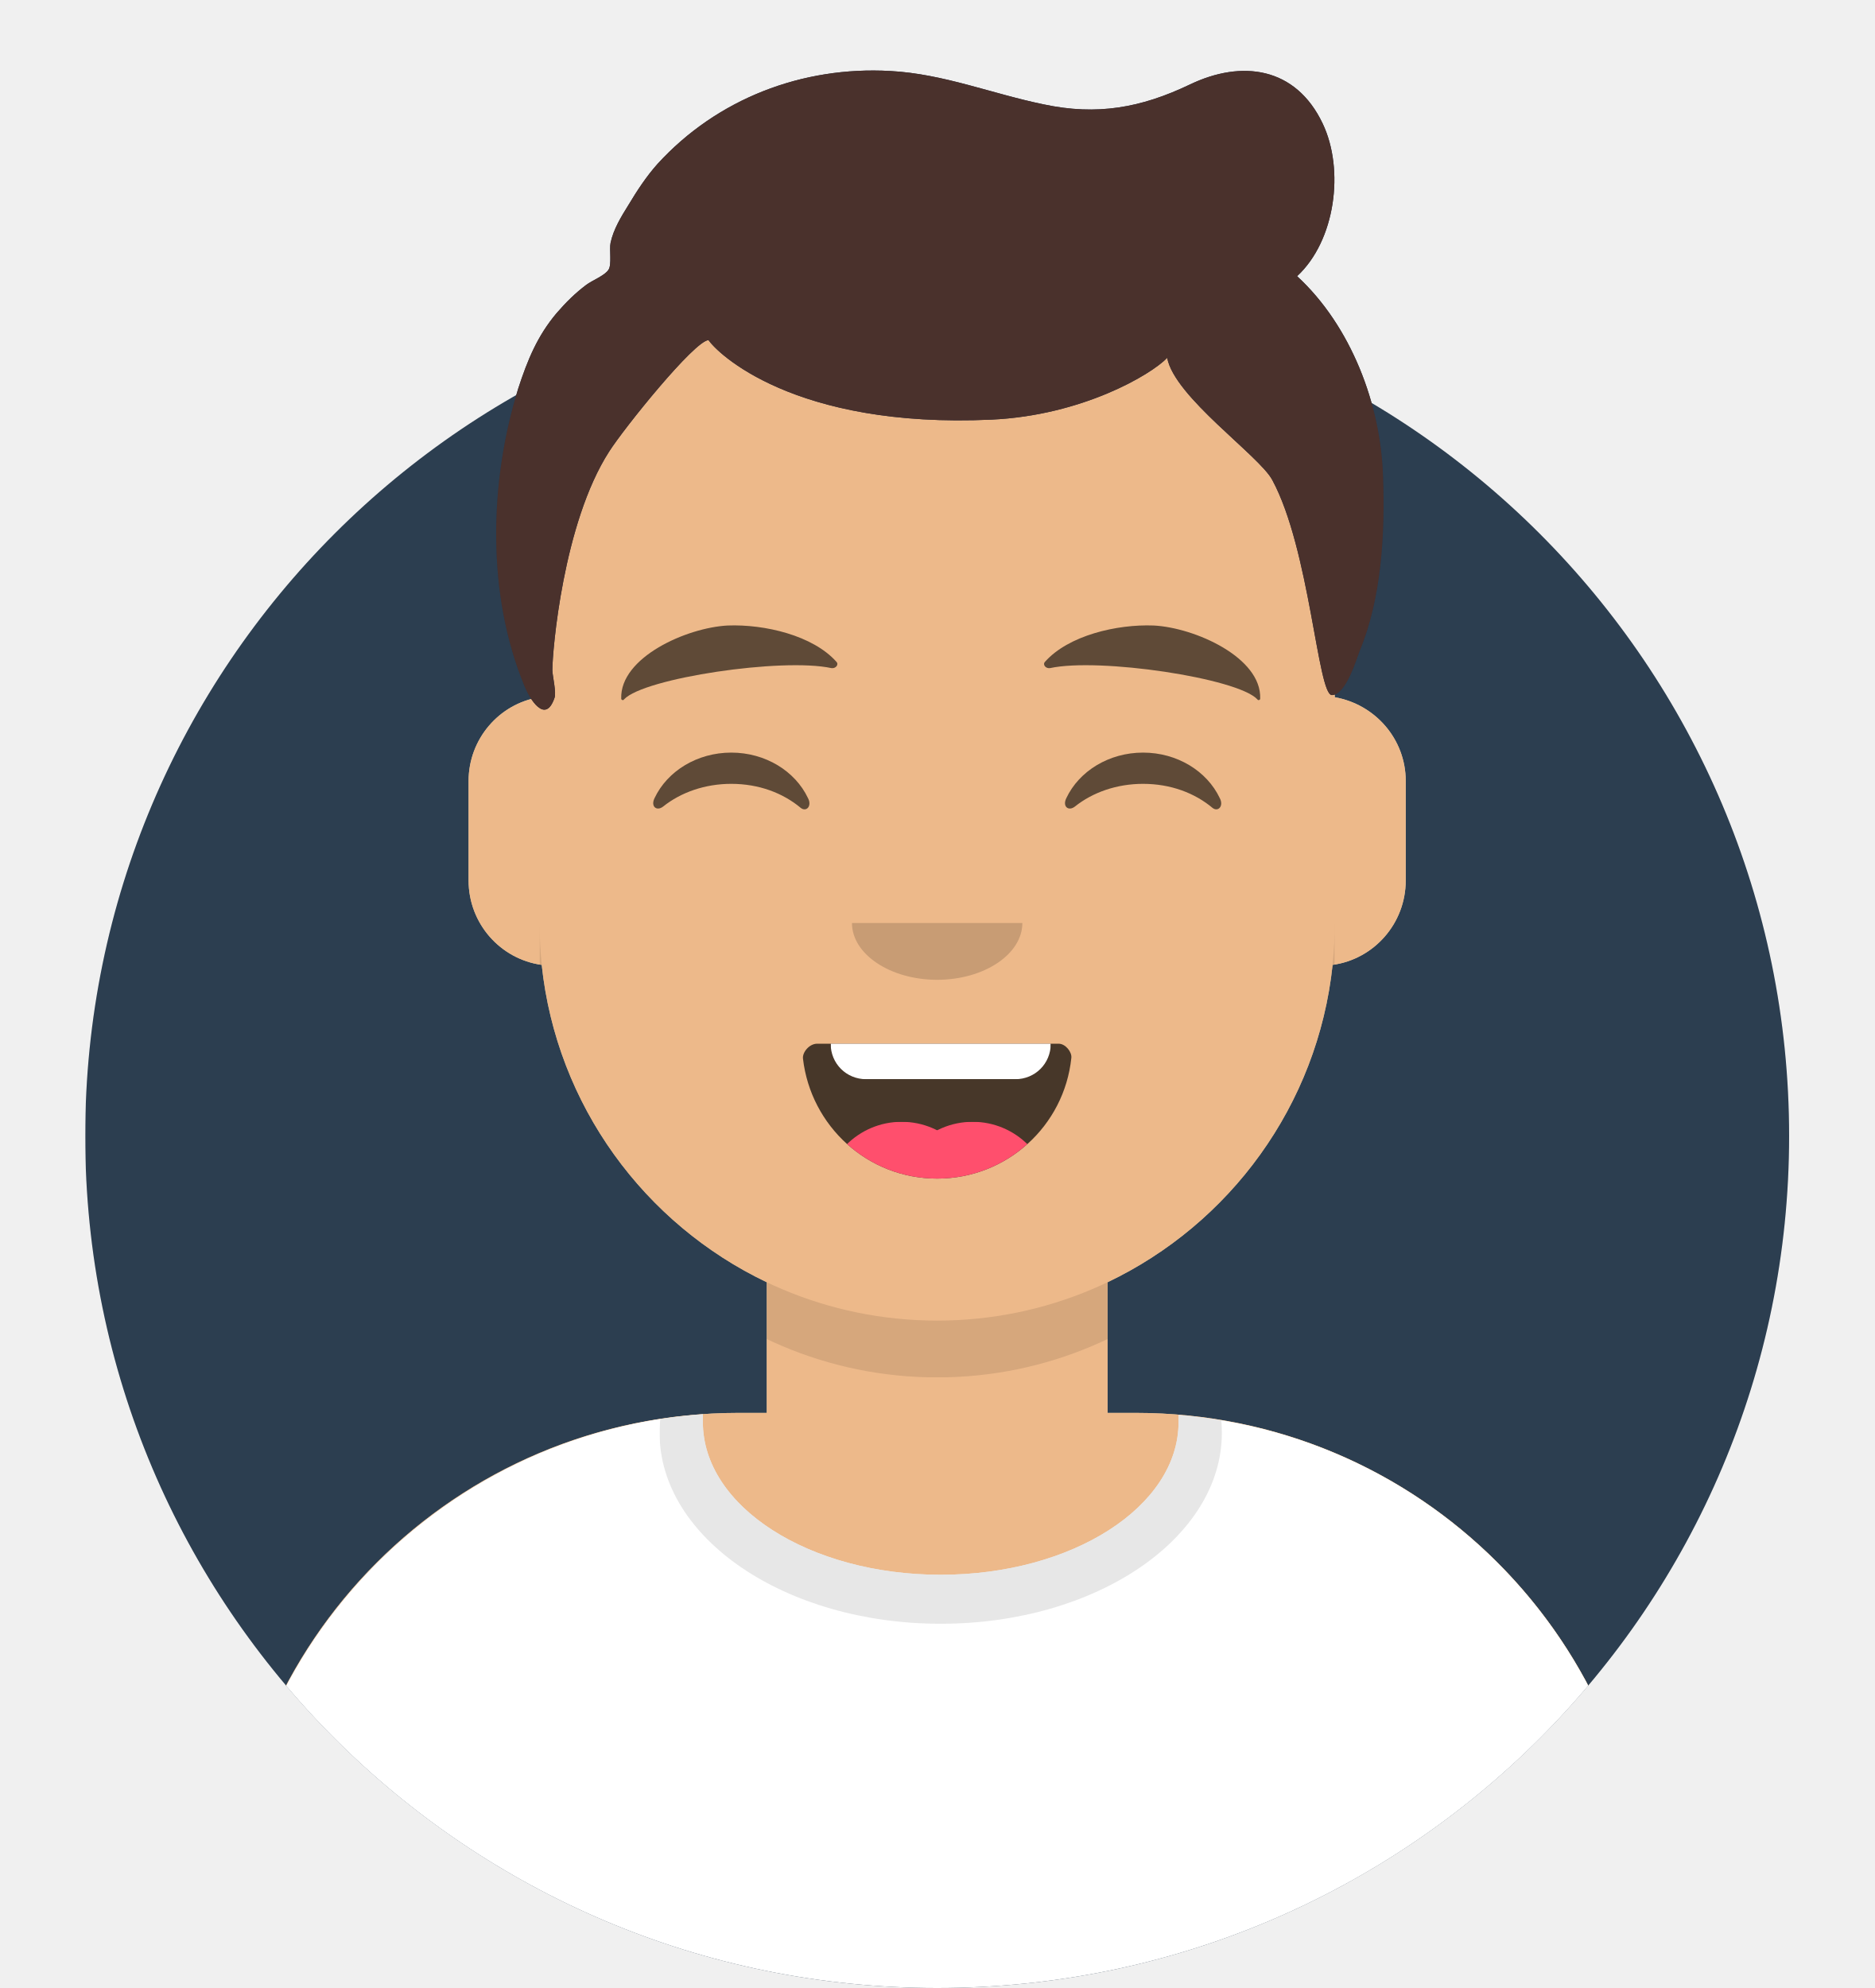
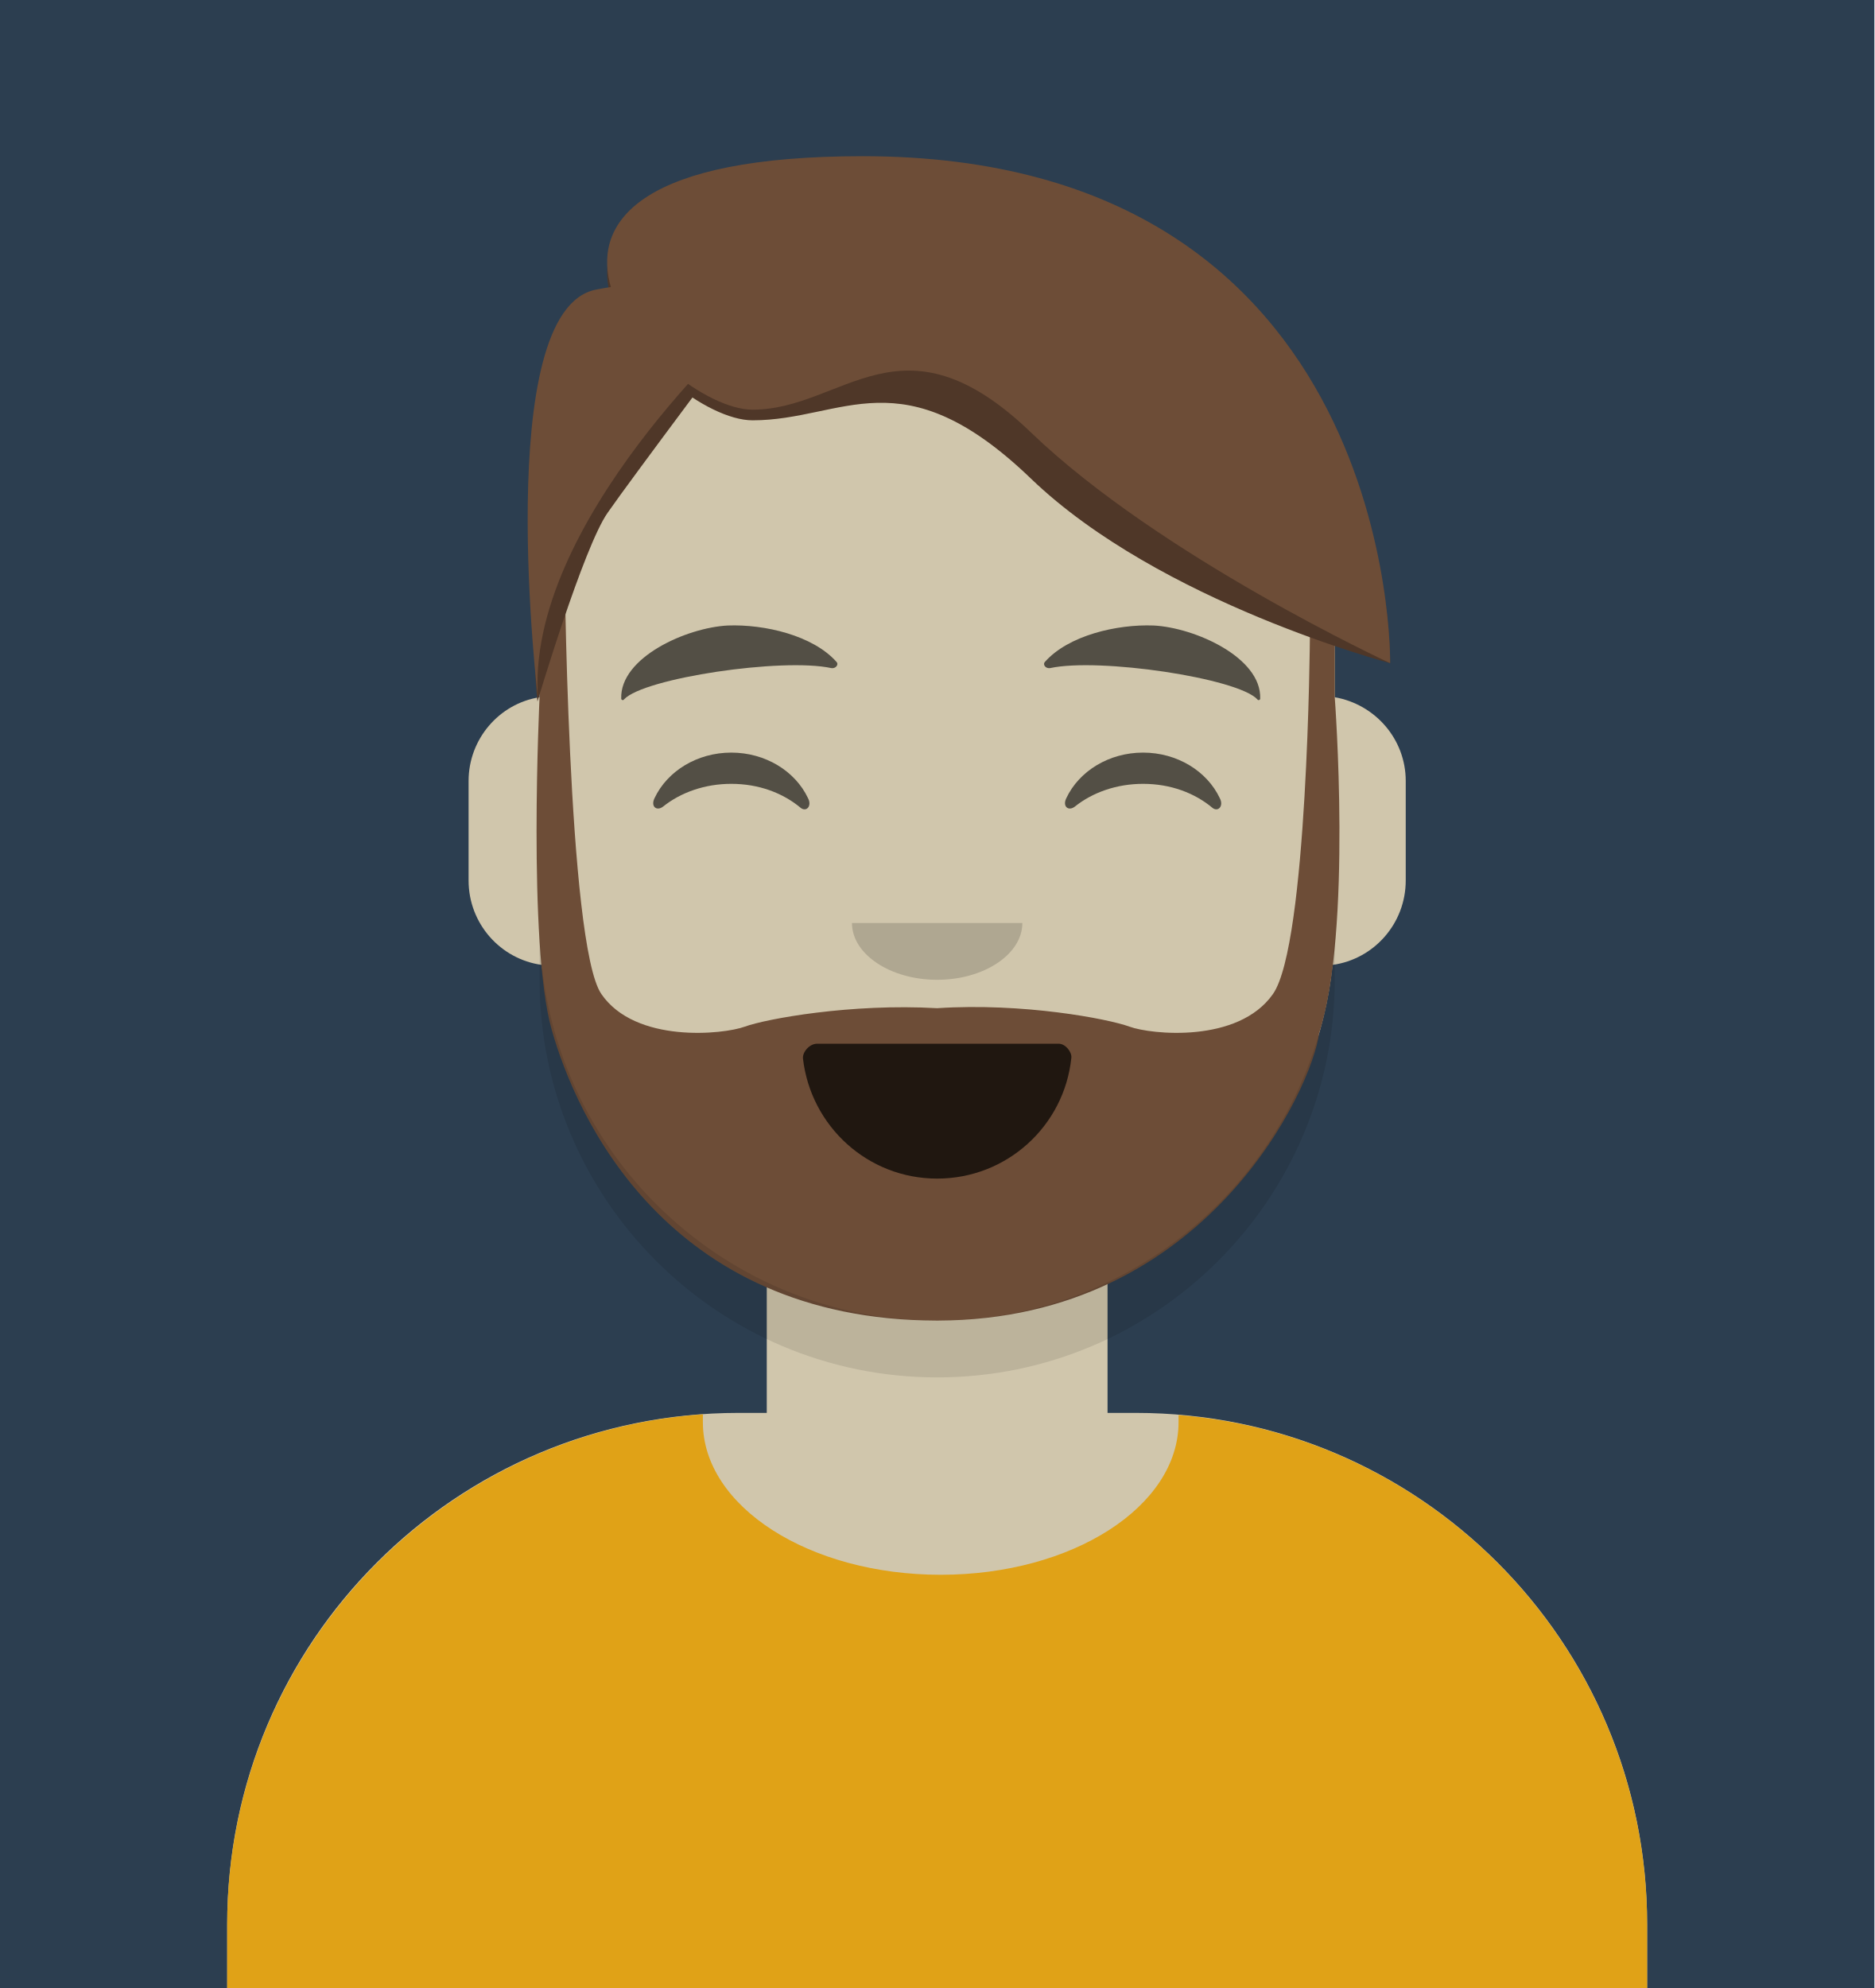
<svg xmlns="http://www.w3.org/2000/svg" version="1.1" id="Layer_1" x="0px" y="0px" viewBox="0 0 264 280" style="enable-background:new 0 0 264 280;" xml:space="preserve">
  <style type="text/css">
	.st0{fill-rule:evenodd;clip-rule:evenodd;fill:#E6E6E6;}
- 	.st1{filter:url(#Adobe_OpacityMaskFilter);}
- 	.st2{fill-rule:evenodd;clip-rule:evenodd;fill:#FFFFFF;}
- 	.st3{mask:url(#mask-2_1_);}
- 	.st4{fill-rule:evenodd;clip-rule:evenodd;fill:#2C3E50;}
- 	.st5{filter:url(#Adobe_OpacityMaskFilter_1_);}
- 	.st6{mask:url(#mask-4_1_);}
- 	.st7{fill-rule:evenodd;clip-rule:evenodd;fill:#D0C6AC;}
- 	.st8{filter:url(#Adobe_OpacityMaskFilter_2_);}
- 	.st9{mask:url(#mask-6_1_);}
- 	.st10{fill-rule:evenodd;clip-rule:evenodd;fill:#EDB98A;}
- 	.st11{filter:url(#Adobe_OpacityMaskFilter_3_);}
- 	.st12{mask:url(#mask-6_2_);fill-rule:evenodd;clip-rule:evenodd;fill-opacity:0.1;}
- 	.st13{filter:url(#Adobe_OpacityMaskFilter_4_);}
- 	.st14{mask:url(#react-mask-952_1_);}
- 	.st15{filter:url(#Adobe_OpacityMaskFilter_5_);}
- 	.st16{opacity:0.6;mask:url(#react-mask-952_2_);}
- 	.st17{fill-rule:evenodd;clip-rule:evenodd;fill-opacity:0.16;}
- 	.st18{fill-rule:evenodd;clip-rule:evenodd;fill-opacity:0.7;}
- 	.st19{filter:url(#Adobe_OpacityMaskFilter_6_);}
- 	.st20{mask:url(#react-mask-934_1_);fill-rule:evenodd;clip-rule:evenodd;fill:#FFFFFF;}
- 	.st21{filter:url(#Adobe_OpacityMaskFilter_7_);}
- 	.st22{mask:url(#react-mask-934_2_);}
- 	.st23{fill-rule:evenodd;clip-rule:evenodd;fill:#FF4F6D;}
- 	.st24{fill-rule:evenodd;clip-rule:evenodd;fill-opacity:0.6;}
- 	.st25{filter:url(#Adobe_OpacityMaskFilter_8_);}
- 	.st26{mask:url(#react-mask-925_1_);}
- 	.st27{fill-rule:evenodd;clip-rule:evenodd;fill:#28354B;}
- 	.st28{filter:url(#Adobe_OpacityMaskFilter_9_);}
- 	.st29{mask:url(#react-mask-924_1_);}
- 	.st30{fill-rule:evenodd;clip-rule:evenodd;fill:#4A312C;}
+ 	.st1{fill-rule:evenodd;clip-rule:evenodd;fill:#2C3E50;}
+ 	.st2{fill-rule:evenodd;clip-rule:evenodd;fill:#D0C6AC;}
+ 	.st3{fill-rule:evenodd;clip-rule:evenodd;fill:#6D4D37;}
+ 	.st4{fill-rule:evenodd;clip-rule:evenodd;fill:#4F3728;}
+ 	.st5{fill-rule:evenodd;clip-rule:evenodd;fill-opacity:0.1;}
+ 	.st6{fill-rule:evenodd;clip-rule:evenodd;fill:#E0A217;}
+ 	.st7{fill-rule:evenodd;clip-rule:evenodd;fill-opacity:0.7;}
+ 	.st8{fill-rule:evenodd;clip-rule:evenodd;fill-opacity:0.16;}
+ 	.st9{fill-rule:evenodd;clip-rule:evenodd;fill-opacity:0.6;}
</style>
-   <g>
-     <g transform="translate(-825, -1100)">
-       <g transform="translate(825, 1100)">
-         <g id="Circle" transform="translate(12, 40)">
-           <g id="Circle-Background">
-             <circle class="st0" cx="120" cy="120" r="120" />
-           </g>
-           <defs>
-             <filter id="Adobe_OpacityMaskFilter" filterUnits="userSpaceOnUse" x="0" y="0" width="240" height="240">
-               <feColorMatrix type="matrix" values="1 0 0 0 0  0 1 0 0 0  0 0 1 0 0  0 0 0 1 0" />
-             </filter>
-           </defs>
-           <mask maskUnits="userSpaceOnUse" x="0" y="0" width="240" height="240" id="mask-2_1_">
-             <g class="st1">
-               <circle id="path-1_1_" class="st2" cx="120" cy="120" r="120" />
-             </g>
-           </mask>
-           <g class="st3">
-             <rect class="st4" width="240" height="240" />
-           </g>
-         </g>
-         <g id="Mask">
- 			</g>
-         <defs>
-           <filter id="Adobe_OpacityMaskFilter_1_" filterUnits="userSpaceOnUse" x="-1" y="0" width="265" height="280">
-             <feColorMatrix type="matrix" values="1 0 0 0 0  0 1 0 0 0  0 0 1 0 0  0 0 0 1 0" />
-           </filter>
-         </defs>
-         <mask maskUnits="userSpaceOnUse" x="-1" y="0" width="265" height="280" id="mask-4_1_">
-           <g class="st5">
-             <path id="path-3_1_" class="st2" d="M12,160c0,66.3,53.7,120,120,120s120-53.7,120-120h12V0H0v160H12z" />
-           </g>
-         </mask>
-         <g id="Avataaar" class="st6">
-           <g id="Body" transform="translate(32, 36)">
-             <g>
-               <path class="st7" d="M124,144.6V163h4l0,0c39.8,0,72,32.2,72,72v9H0v-9c0-39.8,32.2-72,72-72l0,0h4v-18.4        c-17.2-8.2-29.6-24.9-31.7-44.7C38.5,99.1,34,94.1,34,88V74c0-5.9,4.3-10.9,10-11.8V56l0,0c0-30.9,25.1-56,56-56l0,0l0,0        c30.9,0,56,25.1,56,56v6.2c5.7,1,10,5.9,10,11.8v14c0,6.1-4.5,11.1-10.3,11.9C153.6,119.7,141.2,136.4,124,144.6z" />
-             </g>
-             <defs>
-               <filter id="Adobe_OpacityMaskFilter_2_" filterUnits="userSpaceOnUse" x="-32" y="0" width="264" height="244">
-                 <feColorMatrix type="matrix" values="1 0 0 0 0  0 1 0 0 0  0 0 1 0 0  0 0 0 1 0" />
-               </filter>
-             </defs>
-             <mask maskUnits="userSpaceOnUse" x="-32" y="0" width="264" height="244" id="mask-6_1_">
-               <g class="st8">
-                 <path id="path-5_1_" class="st2" d="M124,144.6V163h4l0,0c39.8,0,72,32.2,72,72v9H0v-9c0-39.8,32.2-72,72-72l0,0h4v-18.4         c-17.2-8.2-29.6-24.9-31.7-44.7C38.5,99.1,34,94.1,34,88V74c0-5.9,4.3-10.9,10-11.8V56l0,0c0-30.9,25.1-56,56-56l0,0l0,0         c30.9,0,56,25.1,56,56v6.2c5.7,1,10,5.9,10,11.8v14c0,6.1-4.5,11.1-10.3,11.9C153.6,119.7,141.2,136.4,124,144.6z" />
-               </g>
-             </mask>
-             <g class="st9">
-               <g id="Color" transform="translate(-32, 0)">
-                 <rect class="st10" width="264" height="244" />
-               </g>
-             </g>
-             <defs>
-               <filter id="Adobe_OpacityMaskFilter_3_" filterUnits="userSpaceOnUse" x="44" y="79" width="112" height="79">
-                 <feColorMatrix type="matrix" values="1 0 0 0 0  0 1 0 0 0  0 0 1 0 0  0 0 0 1 0" />
-               </filter>
-             </defs>
-             <mask maskUnits="userSpaceOnUse" x="44" y="79" width="112" height="79" id="mask-6_2_">
-               <g class="st11">
-                 <path id="path-5_2_" class="st2" d="M124,144.6V163h4l0,0c39.8,0,72,32.2,72,72v9H0v-9c0-39.8,32.2-72,72-72l0,0h4v-18.4         c-17.2-8.2-29.6-24.9-31.7-44.7C38.5,99.1,34,94.1,34,88V74c0-5.9,4.3-10.9,10-11.8V56l0,0c0-30.9,25.1-56,56-56l0,0l0,0         c30.9,0,56,25.1,56,56v6.2c5.7,1,10,5.9,10,11.8v14c0,6.1-4.5,11.1-10.3,11.9C153.6,119.7,141.2,136.4,124,144.6z" />
-               </g>
-             </mask>
-             <path id="Neck-Shadow" class="st12" d="M156,79v23c0,30.9-25.1,56-56,56s-56-25.1-56-56V79v15c0,30.9,25.1,56,56,56       s56-25.1,56-56V79z" />
-           </g>
-           <g transform="translate(0, 170)">
-             <g id="Clothes">
-               <path class="st0" d="M166,29.3c37,3,66,34,66,71.8v8.9H32v-8.9C32,63,61.6,31.8,99,29.2c0,0.4,0,0.7,0,1.1        c0,11.9,15,21.5,33.5,21.5S166,42.2,166,30.3C166,30,166,29.6,166,29.3z" />
-             </g>
-             <defs>
-               <filter id="Adobe_OpacityMaskFilter_4_" filterUnits="userSpaceOnUse" x="0" y="0" width="264" height="110">
-                 <feColorMatrix type="matrix" values="1 0 0 0 0  0 1 0 0 0  0 0 1 0 0  0 0 0 1 0" />
-               </filter>
-             </defs>
-             <mask maskUnits="userSpaceOnUse" x="0" y="0" width="264" height="110" id="react-mask-952_1_">
-               <g class="st13">
-                 <path id="react-path-951_1_" class="st2" d="M166,29.3c37,3,66,34,66,71.8v8.9H32v-8.9C32,63,61.6,31.8,99,29.2         c0,0.4,0,0.7,0,1.1c0,11.9,15,21.5,33.5,21.5S166,42.2,166,30.3C166,30,166,29.6,166,29.3z" />
-               </g>
-             </mask>
-             <g class="st14">
-               <rect class="st2" width="264" height="110" />
-             </g>
-             <defs>
-               <filter id="Adobe_OpacityMaskFilter_5_" filterUnits="userSpaceOnUse" x="92.9" y="4.9" width="79.3" height="53.8">
-                 <feColorMatrix type="matrix" values="1 0 0 0 0  0 1 0 0 0  0 0 1 0 0  0 0 0 1 0" />
-               </filter>
-             </defs>
-             <mask maskUnits="userSpaceOnUse" x="92.9" y="4.9" width="79.3" height="53.8" id="react-mask-952_2_">
-               <g class="st15">
-                 <path id="react-path-951_2_" class="st2" d="M166,29.3c37,3,66,34,66,71.8v8.9H32v-8.9C32,63,61.6,31.8,99,29.2         c0,0.4,0,0.7,0,1.1c0,11.9,15,21.5,33.5,21.5S166,42.2,166,30.3C166,30,166,29.6,166,29.3z" />
-               </g>
-             </mask>
-             <g id="Shadowy" class="st16">
-               <g transform="translate(92, 4)">
-                 <ellipse class="st17" cx="40.5" cy="27.8" rx="39.6" ry="26.9" />
-               </g>
-             </g>
-           </g>
-           <g id="Face" transform="translate(76, 82)">
-             <g transform="translate(2, 52)">
-               <g id="Mouth">
-                 <path class="st18" d="M35.1,15.1C36.2,24.6,44.2,32,54,32c9.8,0,17.9-7.4,18.9-17c0.1-0.8-0.8-2-1.8-2c-14.9,0-26.3,0-34,0         C36,13,35,14.2,35.1,15.1z" />
-               </g>
-               <defs>
-                 <filter id="Adobe_OpacityMaskFilter_6_" filterUnits="userSpaceOnUse" x="39" y="2" width="31" height="16">
-                   <feColorMatrix type="matrix" values="1 0 0 0 0  0 1 0 0 0  0 0 1 0 0  0 0 0 1 0" />
-                 </filter>
-               </defs>
-               <mask maskUnits="userSpaceOnUse" x="39" y="2" width="31" height="16" id="react-mask-934_1_">
-                 <g class="st19">
-                   <path id="react-path-933_1_" class="st2" d="M35.1,15.1C36.2,24.6,44.2,32,54,32c9.8,0,17.9-7.4,18.9-17          c0.1-0.8-0.8-2-1.8-2c-14.9,0-26.3,0-34,0C36,13,35,14.2,35.1,15.1z" />
-                 </g>
-               </mask>
-               <path id="Teeth" class="st20" d="M44,2h21c2.8,0,5,2.2,5,5v6c0,2.8-2.2,5-5,5H44c-2.8,0-5-2.2-5-5V7C39,4.2,41.2,2,44,2z" />
-               <defs>
-                 <filter id="Adobe_OpacityMaskFilter_7_" filterUnits="userSpaceOnUse" x="38" y="24" width="32" height="22">
-                   <feColorMatrix type="matrix" values="1 0 0 0 0  0 1 0 0 0  0 0 1 0 0  0 0 0 1 0" />
-                 </filter>
-               </defs>
-               <mask maskUnits="userSpaceOnUse" x="38" y="24" width="32" height="22" id="react-mask-934_2_">
-                 <g class="st21">
-                   <path id="react-path-933_2_" class="st2" d="M35.1,15.1C36.2,24.6,44.2,32,54,32c9.8,0,17.9-7.4,18.9-17          c0.1-0.8-0.8-2-1.8-2c-14.9,0-26.3,0-34,0C36,13,35,14.2,35.1,15.1z" />
-                 </g>
-               </mask>
-               <g id="Tongue" class="st22">
-                 <g transform="translate(38, 24)">
-                   <circle class="st23" cx="11" cy="11" r="11" />
-                   <circle class="st23" cx="21" cy="11" r="11" />
-                 </g>
-               </g>
-             </g>
-             <g transform="translate(28, 40)">
-               <path id="Nose" class="st17" d="M16,8c0,4.4,5.4,8,12,8l0,0c6.6,0,12-3.6,12-8" />
-             </g>
-             <g transform="translate(0, 8)">
-               <path id="Squint" class="st24" d="M16.2,22.4C18,18.6,22.2,16,27,16c4.8,0,9,2.6,10.8,6.4c0.6,1.1-0.2,2-1,1.4        c-2.5-2.1-5.9-3.4-9.8-3.4c-3.7,0-7.1,1.2-9.6,3.2C16.5,24.3,15.6,23.6,16.2,22.4z" />
-               <path class="st24" d="M74.2,22.4C76,18.6,80.2,16,85,16c4.8,0,9,2.6,10.8,6.4c0.6,1.1-0.2,2-1,1.4c-2.5-2.1-5.9-3.4-9.8-3.4        c-3.7,0-7.1,1.2-9.6,3.2C74.5,24.3,73.6,23.6,74.2,22.4z" />
-             </g>
-             <g>
-               <path id="Eyebrow" class="st24" d="M26.5,6.1c-5.8,0.3-15.2,4.5-15,10.3c0,0.2,0.3,0.3,0.4,0.1c2.8-3,22.3-5.9,29.2-4.4        c0.6,0.1,1.1-0.5,0.7-0.9C38.5,7.5,31.7,5.9,26.5,6.1" />
-               <path class="st24" d="M86.5,6.1c5.8,0.3,15.2,4.5,15,10.3c0,0.2-0.3,0.3-0.4,0.1c-2.8-3-22.3-5.9-29.2-4.4        c-0.6,0.1-1.1-0.5-0.7-0.9C74.5,7.5,81.3,5.9,86.5,6.1" />
-             </g>
-           </g>
-           <g id="Top">
-             <defs>
-               <filter id="Adobe_OpacityMaskFilter_8_" filterUnits="userSpaceOnUse" x="-1" y="0" width="264" height="280">
-                 <feColorMatrix type="matrix" values="1 0 0 0 0  0 1 0 0 0  0 0 1 0 0  0 0 0 1 0" />
-               </filter>
-             </defs>
-             <mask maskUnits="userSpaceOnUse" x="-1" y="0" width="264" height="280" id="react-mask-925_1_">
-               <g class="st25">
-                 <rect id="react-path-927_1_" class="st2" width="264" height="280" />
-               </g>
-             </mask>
-             <g class="st26">
-               <g transform="translate(-1, 0)">
-                 <g id="Short-Hair">
-                   <path class="st27" d="M183.7,38.9c5.4-5,6.7-15,3.6-21.5c-3.8-8-11.4-9-18.7-5.5c-6.9,3.3-13.1,4.4-20.6,2.8          c-7.3-1.5-14.1-4.3-21.6-4.7C114,9.3,102,13.9,93.6,23.1c-1.6,1.8-2.9,3.8-4.1,5.8c-1,1.6-2.1,3.4-2.5,5.3          c-0.2,0.9,0.2,3.1-0.3,3.8c-0.5,0.8-2.3,1.5-3.1,2.1c-1.6,1.2-2.9,2.5-4.2,4c-2.7,3.2-4.1,6.6-5.4,10.6          c-4.1,13.2-4.5,29,0.9,42c0.7,1.7,2.9,5.4,4.2,1.6c0.3-0.7-0.3-3.2-0.3-3.9c0-2.7,1.5-20.7,8-30.8c2.1-3.3,12-15.6,14-15.7          c1.1,1.7,11.9,12.5,39.9,11.2c12.7-0.6,22.4-6.3,24.7-8.7c1,5.5,13,13.8,14.8,17.2c5.3,9.8,6.4,30.3,8.4,30.3          s3.5-5.2,3.9-6.2c3.1-7.4,3.6-16.6,3.3-24.6C195.5,57,191.3,45.9,183.7,38.9z" />
-                 </g>
-                 <defs>
-                   <filter id="Adobe_OpacityMaskFilter_9_" filterUnits="userSpaceOnUse" x="0" y="0" width="264" height="280">
-                     <feColorMatrix type="matrix" values="1 0 0 0 0  0 1 0 0 0  0 0 1 0 0  0 0 0 1 0" />
-                   </filter>
-                 </defs>
-                 <mask maskUnits="userSpaceOnUse" x="0" y="0" width="264" height="280" id="react-mask-924_1_">
-                   <g class="st28">
-                     <path id="react-path-926_1_" class="st2" d="M183.7,38.9c5.4-5,6.7-15,3.6-21.5c-3.8-8-11.4-9-18.7-5.5           c-6.9,3.3-13.1,4.4-20.6,2.8c-7.3-1.5-14.1-4.3-21.6-4.7C114,9.3,102,13.9,93.6,23.1c-1.6,1.8-2.9,3.8-4.1,5.8           c-1,1.6-2.1,3.4-2.5,5.3c-0.2,0.9,0.2,3.1-0.3,3.8c-0.5,0.8-2.3,1.5-3.1,2.1c-1.6,1.2-2.9,2.5-4.2,4           c-2.7,3.2-4.1,6.6-5.4,10.6c-4.1,13.2-4.5,29,0.9,42c0.7,1.7,2.9,5.4,4.2,1.6c0.3-0.7-0.3-3.2-0.3-3.9           c0-2.7,1.5-20.7,8-30.8c2.1-3.3,12-15.6,14-15.7c1.1,1.7,11.9,12.5,39.9,11.2c12.7-0.6,22.4-6.3,24.7-8.7           c1,5.5,13,13.8,14.8,17.2c5.3,9.8,6.4,30.3,8.4,30.3s3.5-5.2,3.9-6.2c3.1-7.4,3.6-16.6,3.3-24.6           C195.5,57,191.3,45.9,183.7,38.9z" />
-                   </g>
-                 </mask>
-                 <g class="st29">
-                   <g transform="translate(0, 0) ">
-                     <rect class="st30" width="264" height="280" />
-                   </g>
-                 </g>
-               </g>
-             </g>
-           </g>
-         </g>
-       </g>
-     </g>
-   </g>
+   <circle class="st0" cx="132" cy="160" r="120" />
+   <rect class="st1" width="264" height="280" />
+   <path class="st2" d="M156,180.6V199h4l0,0c39.8,0,72,32.2,72,72v9H32v-9c0-39.8,32.2-72,72-72l0,0h4v-18.4  c-17.2-8.2-29.6-24.9-31.7-44.7C70.5,135.1,66,130.1,66,124v-14c0-5.9,4.3-10.9,10-11.8V92l0,0c0-30.9,25.1-56,56-56l0,0l0,0  c30.9,0,56,25.1,56,56v6.2c5.7,1,10,5.9,10,11.8v14c0,6.1-4.5,11.1-10.3,11.9C185.6,155.7,173.2,172.4,156,180.6z" />
+   <path class="st3" d="M188,98.2V88.1l-3.5,1.6c0,0-0.3,43.3-5.2,50.3s-17.2,5.7-20.2,4.6c-3-1.1-15-3.4-27.1-2.6  c-12.1-0.7-24.1,1.5-27.1,2.6c-3,1.1-15.4,2.4-20.2-4.6s-5.2-62.6-5.2-62.6l-3.5,4.3v16.5c0,0-1.7,34.8,1.7,46.8  c3.4,12.1,16.1,40.9,54.2,41v0c0,0,0,0,0.1,0s0,0,0.1,0v0c38-0.1,52.8-33,53.7-40.5C190.5,131.1,188,98.2,188,98.2z" />
+   <path class="st4" d="M105.6,45.2c0,0-16.6,22.1-20,27c-3.4,4.8-9.9,26.6-9.9,26.6S72,67.5,85.8,54.8S105.6,45.2,105.6,45.2z" />
+   <path class="st4" d="M121.5,23.5c75.5,0,74.3,69.9,74.3,69.9s-32.4-8.5-50.6-26s-26.4-8.2-39.2-8.2S60,23.5,121.5,23.5z" />
+   <path id="Neck-Shadow" class="st5" d="M188,115v23c0,30.9-25.1,56-56,56s-56-25.1-56-56v-23v15c0,30.9,25.1,56,56,56s56-25.1,56-56  V115z" />
+   <path class="st6" d="M166,199.3c37,3,66,34,66,71.8v8.9H32v-8.9c0-38.1,29.6-69.3,67-71.9c0,0.4,0,0.7,0,1.1  c0,11.9,15,21.5,33.5,21.5s33.5-9.6,33.5-21.5C166,200,166,199.6,166,199.3z" />
+   <path class="st7" d="M113.1,149.1c1.1,9.5,9.1,16.9,18.9,16.9s17.9-7.4,18.9-17c0.1-0.8-0.8-2-1.8-2c-14.9,0-26.3,0-34,0  C114,147,113,148.2,113.1,149.1z" />
+   <path id="Nose" class="st8" d="M120,130c0,4.4,5.4,8,12,8l0,0c6.6,0,12-3.6,12-8" />
+   <path id="Squint" class="st9" d="M92.2,112.4c1.8-3.8,6-6.4,10.8-6.4s9,2.6,10.8,6.4c0.6,1.1-0.2,2-1,1.4c-2.5-2.1-5.9-3.4-9.8-3.4  c-3.7,0-7.1,1.2-9.6,3.2C92.5,114.3,91.6,113.6,92.2,112.4z" />
+   <path class="st9" d="M150.2,112.4c1.8-3.8,6-6.4,10.8-6.4s9,2.6,10.8,6.4c0.6,1.1-0.2,2-1,1.4c-2.5-2.1-5.9-3.4-9.8-3.4  c-3.7,0-7.1,1.2-9.6,3.2C150.5,114.3,149.6,113.6,150.2,112.4z" />
+   <path id="Eyebrow" class="st9" d="M102.5,88.1c-5.8,0.3-15.2,4.5-15,10.3c0,0.2,0.3,0.3,0.4,0.1c2.8-3,22.3-5.9,29.2-4.4  c0.6,0.1,1.1-0.5,0.7-0.9C114.5,89.5,107.7,87.9,102.5,88.1" />
+   <path class="st9" d="M162.5,88.1c5.8,0.3,15.2,4.5,15,10.3c0,0.2-0.3,0.3-0.4,0.1c-2.8-3-22.3-5.9-29.2-4.4  c-0.6,0.1-1.1-0.5-0.7-0.9C150.5,89.5,157.3,87.9,162.5,88.1" />
+   <path class="st3" d="M121.5,22c75.5,0,74.3,71.4,74.3,71.4s-32.4-15-50.6-32.5s-26.4-3.2-39.2-3.2S60,22,121.5,22z" />
+   <path class="st3" d="M96.5,42.6" />
+   <path class="st3" d="M75.8,98.7c0,0-6.6-54.9,8.1-57.9s21.7,4.4,21.7,4.4S73.7,73.7,75.8,98.7z" />
</svg>
